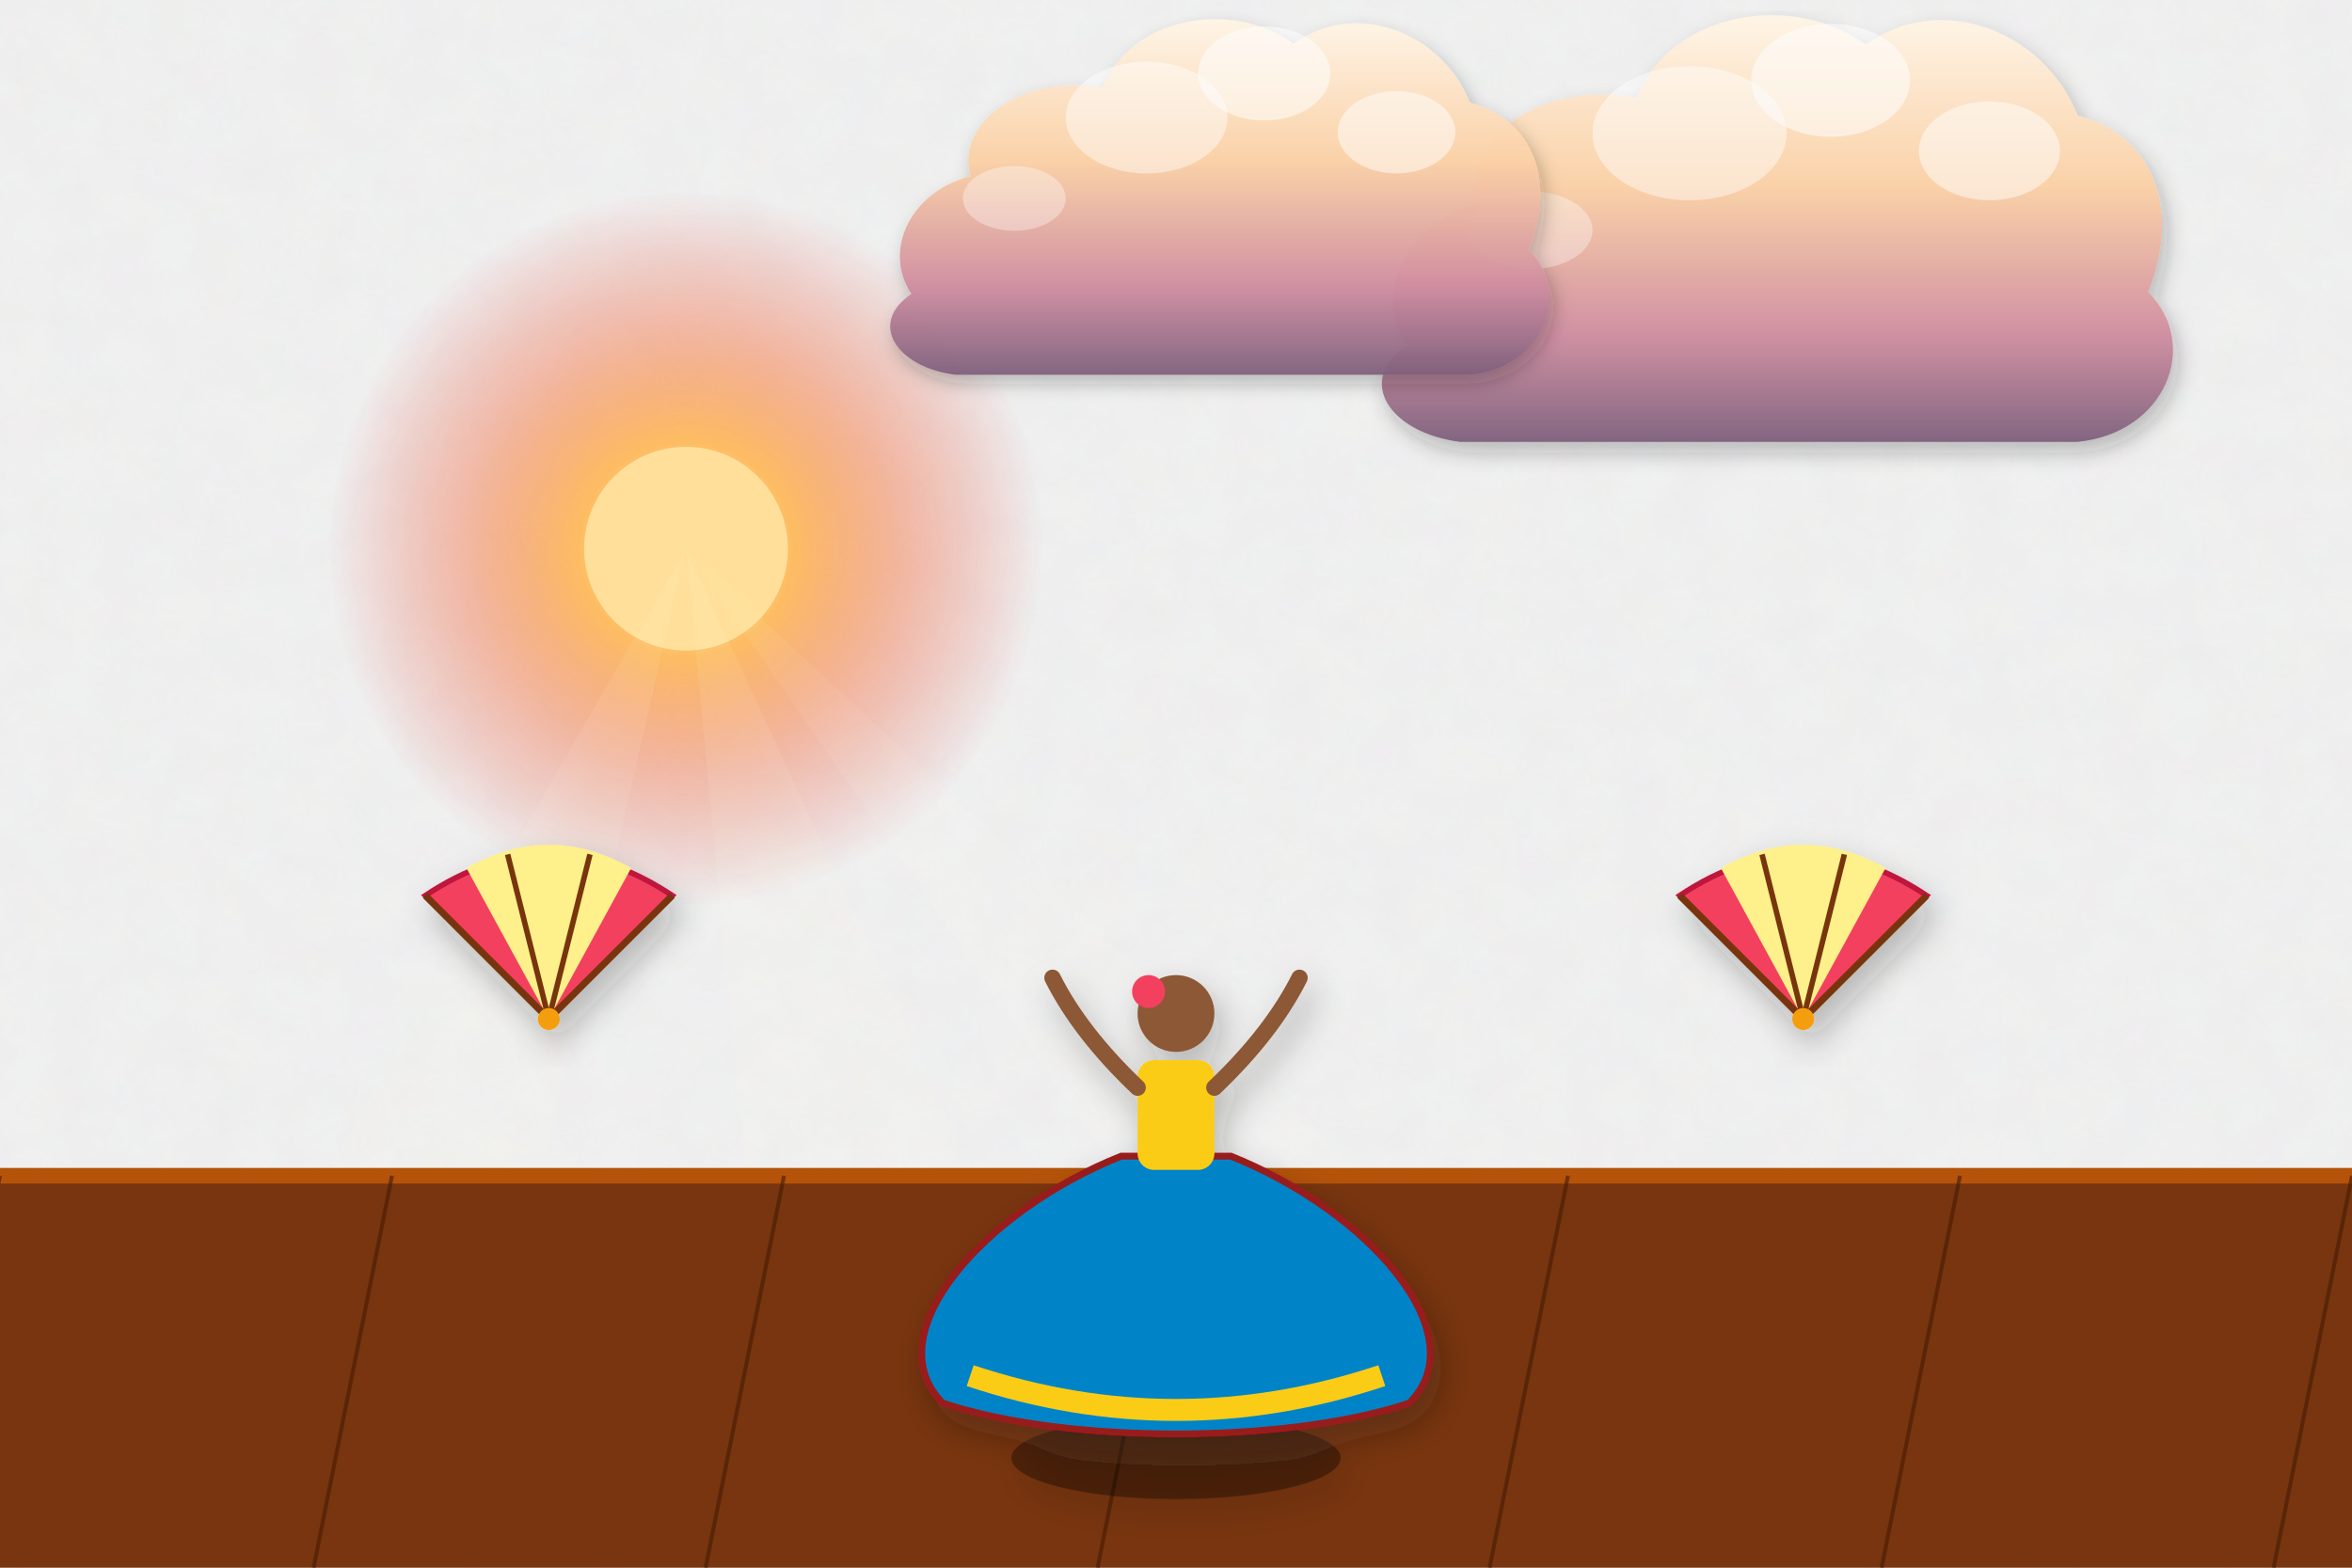
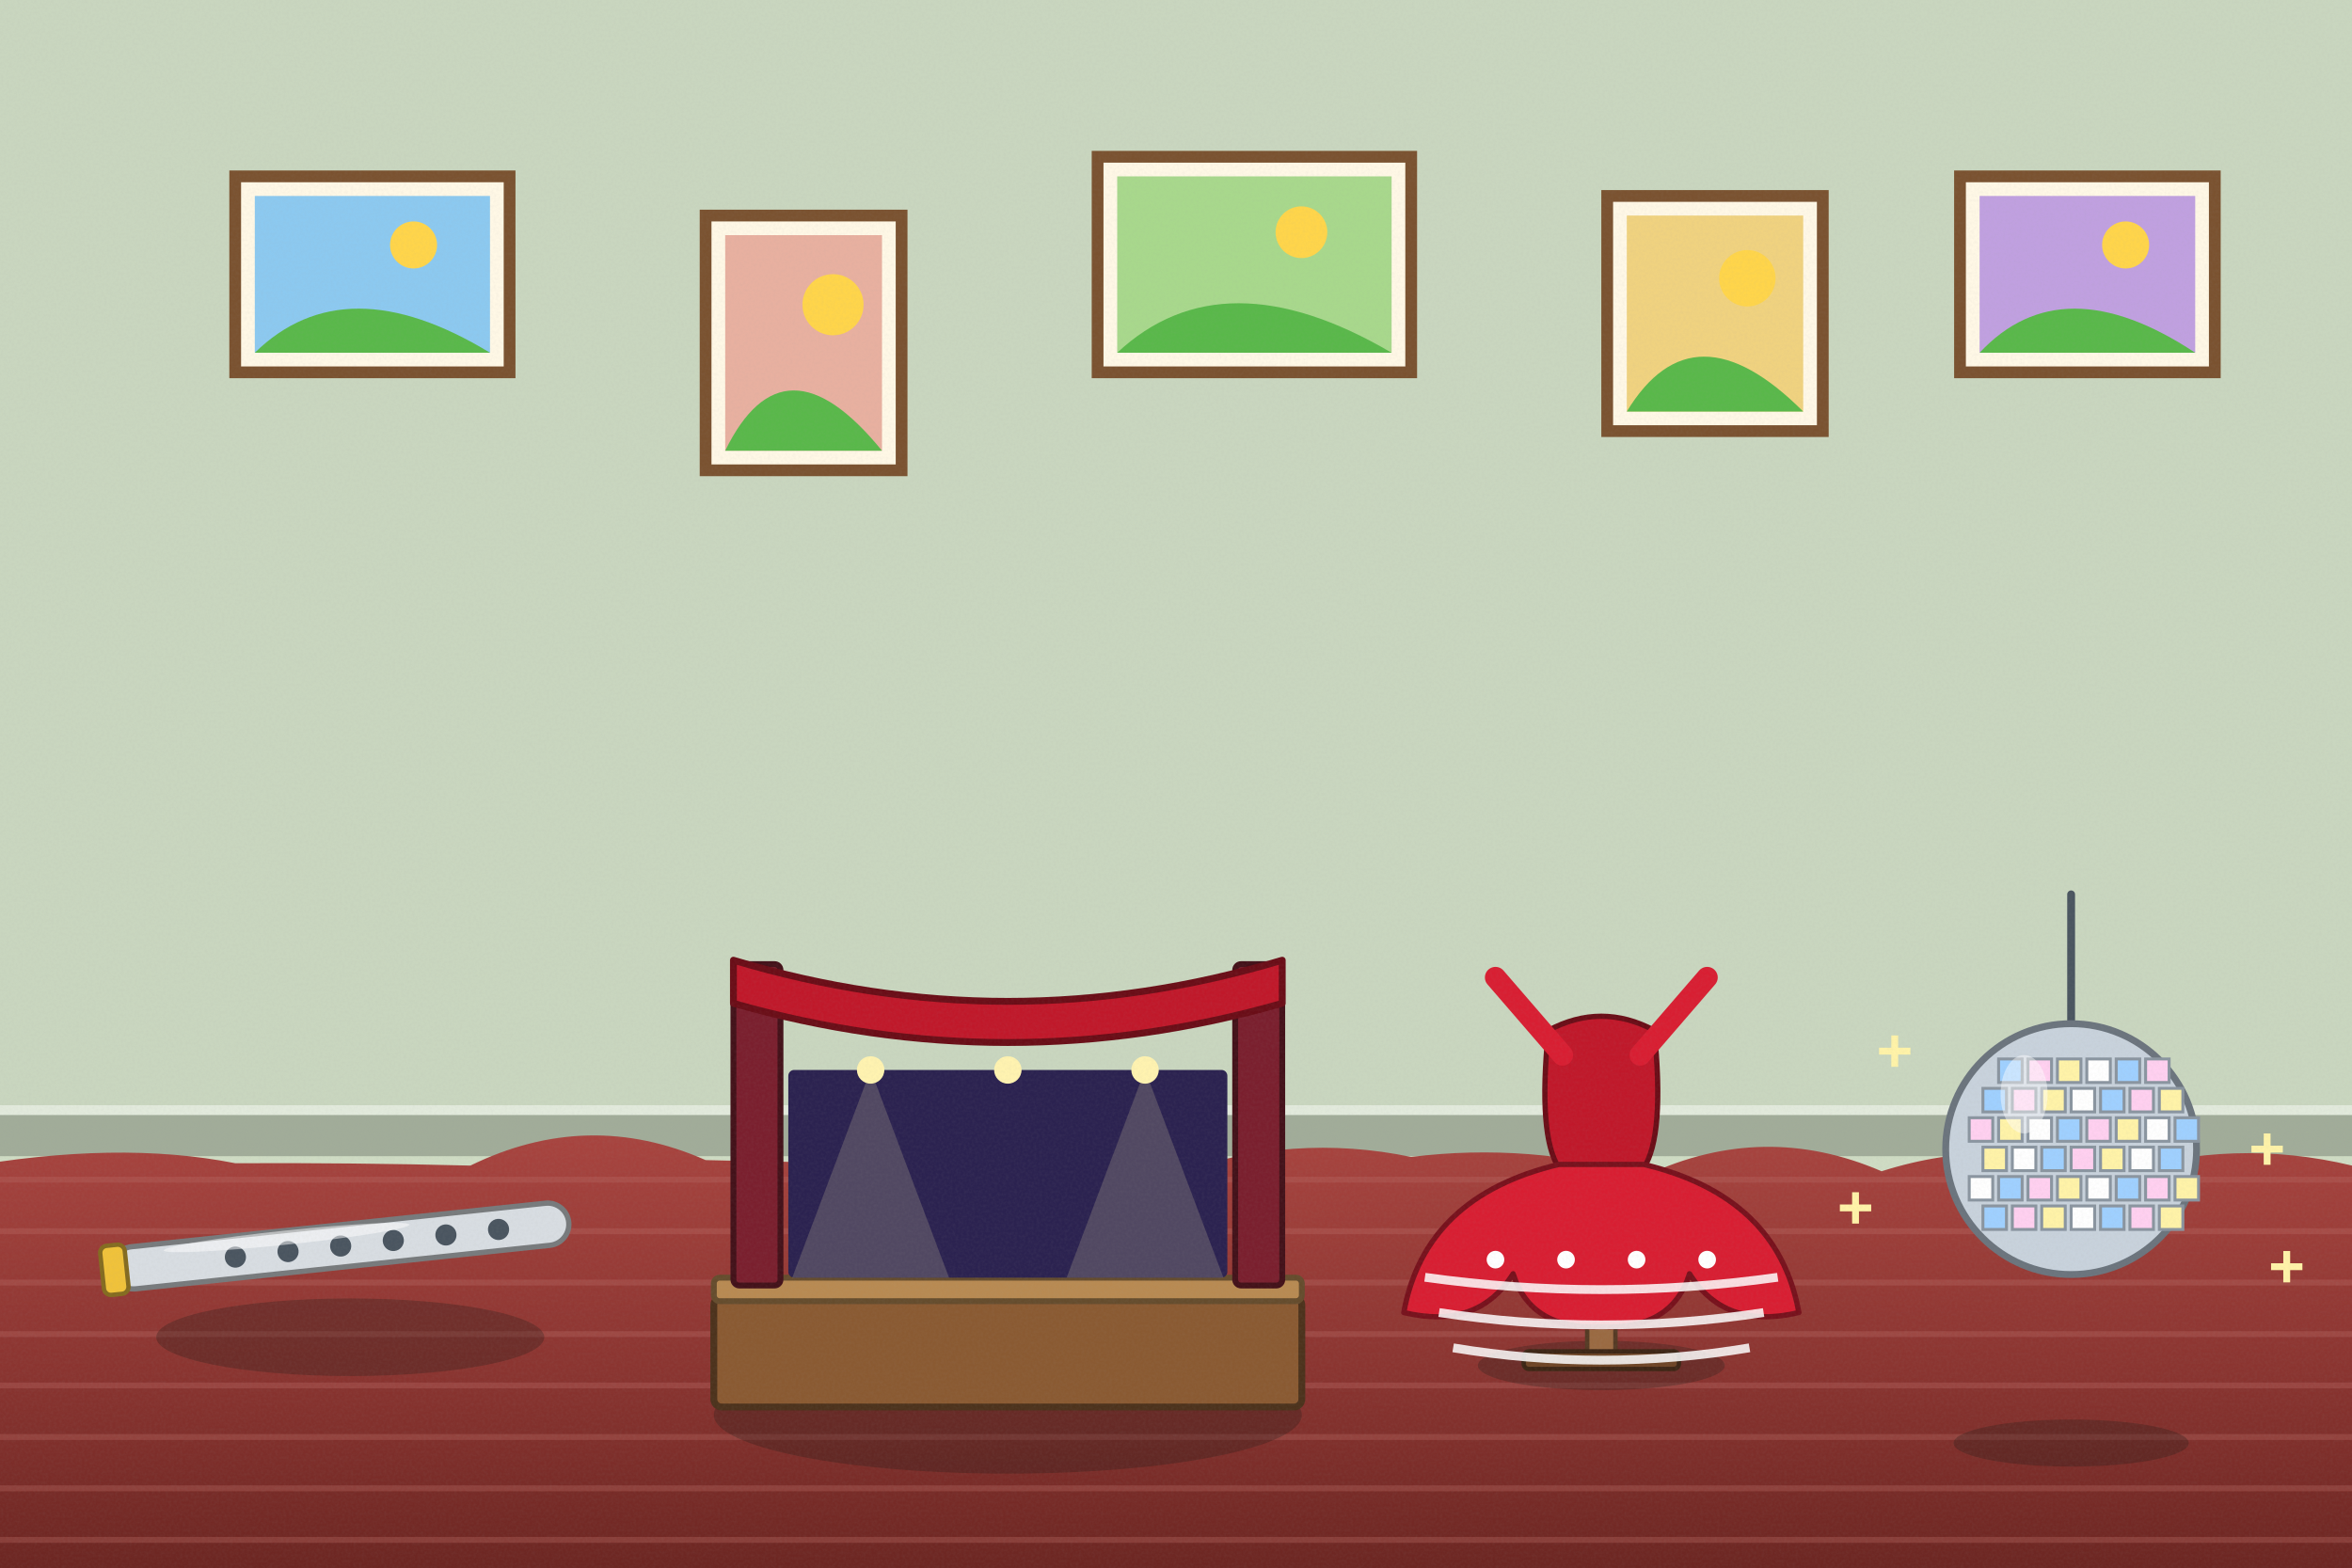
<svg xmlns="http://www.w3.org/2000/svg" viewBox="0 0 1200 800" width="1200" height="800">
  <defs>
-     <filter id="ghibliPaper" x="0%" y="0%" width="100%" height="100%">
-       <feTurbulence type="fractalNoise" baseFrequency="0.04" numOctaves="3" result="noise" seed="42" />
-       <feColorMatrix type="matrix" values="1 0 0 0 0  0 1 0 0 0  0 0 1 0 0  0 0 0 0.035 0" in="noise" result="coloredNoise" />
-       <feComposite operator="in" in2="SourceGraphic" />
-     </filter>
-     <filter id="softGlow" x="-20%" y="-20%" width="140%" height="140%">
-       <feGaussianBlur stdDeviation="8" result="blur" />
-       <feComposite in="SourceGraphic" in2="blur" operator="over" />
-     </filter>
-     <filter id="dropShadow" x="-20%" y="-20%" width="140%" height="140%">
-       <feDropShadow dx="3" dy="6" stdDeviation="6" flood-color="#141e28" flood-opacity="0.28" />
-     </filter>
-     <linearGradient id="skyDay" x1="0" y1="0" x2="0" y2="1">
-       <stop offset="0%" stop-color="#236ca7" />
-       <stop offset="35%" stop-color="#5fa3d6" />
-       <stop offset="70%" stop-color="#b8e1f2" />
-       <stop offset="100%" stop-color="#fdf3dc" />
-     </linearGradient>
-     <linearGradient id="skySunset" x1="0" y1="0" x2="0" y2="1">
-       <stop offset="0%" stop-color="#31396b" />
-       <stop offset="35%" stop-color="#73507b" />
-       <stop offset="65%" stop-color="#cb6b5c" />
-       <stop offset="85%" stop-color="#f29e5a" />
-       <stop offset="100%" stop-color="#fedaa2" />
-     </linearGradient>
-     <linearGradient id="skyDusk" x1="0" y1="0" x2="0" y2="1">
-       <stop offset="0%" stop-color="#121832" />
-       <stop offset="40%" stop-color="#262f56" />
-       <stop offset="70%" stop-color="#4e3d64" />
-       <stop offset="90%" stop-color="#915264" />
-       <stop offset="100%" stop-color="#d6846c" />
-     </linearGradient>
-     <linearGradient id="cloudBodyDay" x1="0" y1="0" x2="0" y2="1">
-       <stop offset="0%" stop-color="#ffffff" />
-       <stop offset="45%" stop-color="#fcf8f0" />
-       <stop offset="80%" stop-color="#d9e4ec" />
-       <stop offset="100%" stop-color="#b6c8d7" />
-     </linearGradient>
-     <linearGradient id="cloudBodySunset" x1="0" y1="0" x2="0" y2="1">
-       <stop offset="0%" stop-color="#fff5e6" />
-       <stop offset="40%" stop-color="#fbd0a5" />
-       <stop offset="75%" stop-color="#cf8ca0" />
-       <stop offset="100%" stop-color="#7e607c" />
-     </linearGradient>
-     <radialGradient id="sunGlowDay" cx="50%" cy="50%" r="50%">
-       <stop offset="0%" stop-color="#fffced" stop-opacity="1" />
-       <stop offset="35%" stop-color="#ffebaa" stop-opacity="0.85" />
-       <stop offset="70%" stop-color="#ffd573" stop-opacity="0.35" />
-       <stop offset="100%" stop-color="#ffd573" stop-opacity="0" />
-     </radialGradient>
-     <radialGradient id="sunGlowSunset" cx="50%" cy="50%" r="50%">
-       <stop offset="0%" stop-color="#fff8db" stop-opacity="1" />
-       <stop offset="30%" stop-color="#ffb753" stop-opacity="0.9" />
-       <stop offset="65%" stop-color="#f46e45" stop-opacity="0.4" />
-       <stop offset="100%" stop-color="#e04a43" stop-opacity="0" />
-     </radialGradient>
-     <linearGradient id="hillDistant" x1="0" y1="0" x2="0" y2="1">
-       <stop offset="0%" stop-color="#6e94a8" />
-       <stop offset="100%" stop-color="#93b9c7" />
-     </linearGradient>
-     <linearGradient id="hillMid" x1="0" y1="0" x2="0" y2="1">
-       <stop offset="0%" stop-color="#4a7c4f" />
-       <stop offset="50%" stop-color="#3c6a40" />
-       <stop offset="100%" stop-color="#2d5231" />
-     </linearGradient>
-     <linearGradient id="hillNear" x1="0" y1="0" x2="0" y2="1">
-       <stop offset="0%" stop-color="#699e4c" />
-       <stop offset="60%" stop-color="#4c7e33" />
-       <stop offset="100%" stop-color="#2f5720" />
-     </linearGradient>
-     <linearGradient id="woodTone" x1="0" y1="0" x2="0" y2="1">
-       <stop offset="0%" stop-color="#9c6d48" />
-       <stop offset="50%" stop-color="#784f30" />
-       <stop offset="100%" stop-color="#55341c" />
-     </linearGradient>
-     <linearGradient id="brassTone" x1="0" y1="0" x2="1" y2="1">
-       <stop offset="0%" stop-color="#ffe699" />
-       <stop offset="35%" stop-color="#d9a536" />
-       <stop offset="70%" stop-color="#996c14" />
-       <stop offset="100%" stop-color="#5e4007" />
+     <linearGradient id="woodTone" x1="0" y1="0" x2="1" y2="0">
+       <stop offset="0" stop-color="#a77649" />
+       <stop offset=".5" stop-color="#7d5231" />
+       <stop offset="1" stop-color="#5a381e" />
    </linearGradient>
    <linearGradient id="stoneTone" x1="0" y1="0" x2="0" y2="1">
-       <stop offset="0%" stop-color="#c5beb3" />
-       <stop offset="60%" stop-color="#999184" />
-       <stop offset="100%" stop-color="#6c6458" />
+       <stop offset="0" stop-color="#c5beb3" />
+       <stop offset="1" stop-color="#7c7468" />
    </linearGradient>
-     <linearGradient id="waterTone" x1="0" y1="0" x2="0" y2="1">
-       <stop offset="0%" stop-color="#47a5be" />
-       <stop offset="50%" stop-color="#2a7796" />
-       <stop offset="100%" stop-color="#144d6a" />
+     <filter id="softShadow" x="-20%" y="-20%" width="140%" height="140%">
+       <feDropShadow dx="2" dy="5" stdDeviation="4" flood-color="#1b1a14" flood-opacity=".25" />
+     </filter>
+     <filter id="grain" x="0" y="0" width="100%" height="100%">
+       <feTurbulence type="fractalNoise" baseFrequency=".7" numOctaves="2" seed="11" />
+       <feColorMatrix type="matrix" values="0 0 0 0 .34  0 0 0 0 .34  0 0 0 0 .32  0 0 0 .22 -.07" />
+     </filter>
+     <linearGradient id="gndG" x1="0" y1="0" x2="0" y2="1">
+       <stop offset="0" stop-color="#a8443f" />
+       <stop offset=".5" stop-color="#8a3430" />
+       <stop offset="1" stop-color="#66231f" />
    </linearGradient>
  </defs>
-   <rect width="1200" height="800" fill="url(#skySunset)" filter="url(#ghibliPaper)" />
+   <rect width="1200" height="800" fill="#cfdcc4" />
+   <rect x="0" y="0" width="1200" height="590" fill="#becab4" opacity=".35" />
+   <rect x="0" y="568" width="1200" height="22" fill="#a1ac99" />
+   <rect x="0" y="564" width="1200" height="5" fill="#e2eadc" />
  <g>
-     <circle cx="350" cy="280" r="182" fill="url(#sunGlowSunset)" />
-     <circle cx="350" cy="280" r="52" fill="#ffdf99" />
-     <polygon points="350,280 50,800 230,800" fill="#fffbe6" opacity="0.08" />
-     <polygon points="350,280 400,800 590,800" fill="#fffbe6" opacity="0.08" />
-     <polygon points="350,280 710,800 910,800" fill="#fffbe6" opacity="0.06" />
+     <rect x="120" y="90" width="140" height="100" fill="#fff8e6" stroke="#7a5230" stroke-width="6" />
+     <rect x="130" y="100" width="120" height="80" fill="#8cc9f0" />
+     <circle cx="211" cy="125" r="12" fill="#ffd54a" />
+     <path d="M130,180 Q176,135 250,180 Z" fill="#59b84a" />
+     <rect x="360" y="110" width="100" height="130" fill="#fff8e6" stroke="#7a5230" stroke-width="6" />
+     <rect x="370" y="120" width="80" height="110" fill="#e8b0a0" />
+     <circle cx="425" cy="155.5" r="15.6" fill="#ffd54a" />
+     <path d="M370,230 Q400,168.5 450,230 Z" fill="#59b84a" />
+     <rect x="560" y="80" width="160" height="110" fill="#fff8e6" stroke="#7a5230" stroke-width="6" />
+     <rect x="570" y="90" width="140" height="90" fill="#a8d88c" />
+     <circle cx="664" cy="118.5" r="13.2" fill="#ffd54a" />
+     <path d="M570,180 Q624,129.5 710,180 Z" fill="#59b84a" />
+     <rect x="820" y="100" width="110" height="120" fill="#fff8e6" stroke="#7a5230" stroke-width="6" />
+     <rect x="830" y="110" width="90" height="100" fill="#f0d27f" />
+     <circle cx="891.5" cy="142" r="14.4" fill="#ffd54a" />
+     <path d="M830,210 Q864,154 920,210 Z" fill="#59b84a" />
+     <rect x="1000" y="90" width="130" height="100" fill="#fff8e6" stroke="#7a5230" stroke-width="6" />
+     <rect x="1010" y="100" width="110" height="80" fill="#c0a0e0" />
+     <circle cx="1084.5" cy="125" r="12" fill="#ffd54a" />
+     <path d="M1010,180 Q1052,135 1120,180 Z" fill="#59b84a" />
  </g>
-   <g transform="translate(880, 140) scale(0.9)" opacity="0.95">
-     <path d="M-180,40        C-200,10 -180,-30 -140,-40        C-150,-80 -100,-110 -50,-100        C-30,-150 40,-160 80,-130        C120,-160 180,-140 200,-90        C240,-80 260,-40 240,10        C270,40 250,90 200,95        L-150,95        C-190,90 -210,60 -180,40 Z" fill="url(#cloudBodySunset)" filter="url(#dropShadow)" />
-     <ellipse cx="60" cy="-110" rx="45" ry="32" fill="#ffffff" opacity="0.55" />
-     <ellipse cx="-20" cy="-80" rx="55" ry="38" fill="#ffffff" opacity="0.45" />
-     <ellipse cx="150" cy="-70" rx="40" ry="28" fill="#ffffff" opacity="0.5" />
-     <ellipse cx="-110" cy="-25" rx="35" ry="22" fill="#ffffff" opacity="0.35" />
+   <g>
+     <path d="M-20,596 Q60,581.7 120,593.6 Q180,593.3 240,594.8 Q300,565.5 360,592 Q420,593.6 480,593.6 Q540,594.3 600,598.7 Q660,577.9 720,590.4 Q780,582.9 840,599.7 Q900,571.8 960,597.7 Q1020,578.6 1080,598.7 Q1140,580.4 1200,594.8 Q1260,574.7 1320,599.5 L1240,820 L-20,820 Z" fill="url(#gndG)" />
+     <line x1="-10" y1="602" x2="1210" y2="602" stroke="#b86662" stroke-width="3" opacity=".35" />
+     <line x1="-10" y1="628.3" x2="1210" y2="628.3" stroke="#b86662" stroke-width="3" opacity=".35" />
+     <line x1="-10" y1="654.5" x2="1210" y2="654.5" stroke="#b86662" stroke-width="3" opacity=".35" />
+     <line x1="-10" y1="680.8" x2="1210" y2="680.8" stroke="#b86662" stroke-width="3" opacity=".35" />
+     <line x1="-10" y1="707" x2="1210" y2="707" stroke="#b86662" stroke-width="3" opacity=".35" />
+     <line x1="-10" y1="733.3" x2="1210" y2="733.3" stroke="#b86662" stroke-width="3" opacity=".35" />
+     <line x1="-10" y1="759.5" x2="1210" y2="759.5" stroke="#b86662" stroke-width="3" opacity=".35" />
+     <line x1="-10" y1="785.8" x2="1210" y2="785.8" stroke="#b86662" stroke-width="3" opacity=".35" />
  </g>
-   <g transform="translate(600, 120) scale(0.75)" opacity="0.95">
-     <path d="M-180,40        C-200,10 -180,-30 -140,-40        C-150,-80 -100,-110 -50,-100        C-30,-150 40,-160 80,-130        C120,-160 180,-140 200,-90        C240,-80 260,-40 240,10        C270,40 250,90 200,95        L-150,95        C-190,90 -210,60 -180,40 Z" fill="url(#cloudBodySunset)" filter="url(#dropShadow)" />
-     <ellipse cx="60" cy="-110" rx="45" ry="32" fill="#ffffff" opacity="0.55" />
-     <ellipse cx="-20" cy="-80" rx="55" ry="38" fill="#ffffff" opacity="0.45" />
-     <ellipse cx="150" cy="-70" rx="40" ry="28" fill="#ffffff" opacity="0.5" />
-     <ellipse cx="-110" cy="-25" rx="35" ry="22" fill="#ffffff" opacity="0.35" />
+   <g transform="translate(178.7,682.4) scale(0.9)">
+     <ellipse cx="0" cy="0" rx="110" ry="22" fill="#1b1a14" opacity="0.28" />
+     <g transform="rotate(-6)">
+       <rect x="-130" y="-64" width="260" height="24" rx="12" fill="#d8dde2" stroke="#777a7c" stroke-width="3" />
+       <circle cx="-60" cy="-52" r="6" fill="#4a5560" />
+       <circle cx="-30" cy="-52" r="6" fill="#4a5560" />
+       <circle cx="0" cy="-52" r="6" fill="#4a5560" />
+       <circle cx="30" cy="-52" r="6" fill="#4a5560" />
+       <circle cx="60" cy="-52" r="6" fill="#4a5560" />
+       <circle cx="90" cy="-52" r="6" fill="#4a5560" />
+       <rect x="-136" y="-66" width="14" height="28" rx="4" fill="#f0c23a" stroke="#846b20" stroke-width="2.5" />
+       <ellipse cx="-30" cy="-60" rx="70" ry="4" fill="#ffffff" opacity="0.5" />
+     </g>
  </g>
-   <polygon points="-50,600 1250,600 1250,800 -50,800" fill="#78350f" />
-   <line x1="-50" y1="600" x2="1250" y2="600" stroke="#b45309" stroke-width="8" />
-   <line x1="0" y1="600" x2="-40" y2="800" stroke="#451a03" stroke-width="2" opacity="0.6" />
-   <line x1="200" y1="600" x2="160" y2="800" stroke="#451a03" stroke-width="2" opacity="0.6" />
-   <line x1="400" y1="600" x2="360" y2="800" stroke="#451a03" stroke-width="2" opacity="0.6" />
-   <line x1="600" y1="600" x2="560" y2="800" stroke="#451a03" stroke-width="2" opacity="0.6" />
-   <line x1="800" y1="600" x2="760" y2="800" stroke="#451a03" stroke-width="2" opacity="0.6" />
-   <line x1="1000" y1="600" x2="960" y2="800" stroke="#451a03" stroke-width="2" opacity="0.6" />
-   <line x1="1200" y1="600" x2="1160" y2="800" stroke="#451a03" stroke-width="2" opacity="0.6" />
-   <g transform="translate(280, 520) scale(1.4)" filter="url(#dropShadow)">
-     <path d="M0,0 L-45,-45 Q0,-75 45,-45 Z" fill="#f43f5e" stroke="#be123c" stroke-width="2" />
-     <path d="M0,0 L-30,-55 Q0,-72 30,-55 Z" fill="#fef08a" />
-     <line x1="0" y1="0" x2="-45" y2="-45" stroke="#78350f" stroke-width="2.5" />
-     <line x1="0" y1="0" x2="-15" y2="-60" stroke="#78350f" stroke-width="2" />
-     <line x1="0" y1="0" x2="15" y2="-60" stroke="#78350f" stroke-width="2" />
-     <line x1="0" y1="0" x2="45" y2="-45" stroke="#78350f" stroke-width="2.5" />
-     <circle cx="0" cy="0" r="4" fill="#f59e0b" />
+   <g transform="translate(817,696.8) scale(0.9)">
+     <ellipse cx="0" cy="0" rx="70" ry="14" fill="#1b1a14" opacity="0.28" />
+     <rect x="-8" y="-60" width="16" height="58" rx="3" fill="#9a6a42" stroke="#553a24" stroke-width="2.5" />
+     <rect x="-44" y="-8" width="88" height="10" rx="3" fill="#6e4526" stroke="#3d2615" stroke-width="2.5" />
+     <path d="M-30,-190 Q-36,-130 -24,-112 L24,-112 Q36,-130 30,-190 Q0,-206 -30,-190 Z" fill="#c0182a" stroke="#6a0d17" stroke-width="3" stroke-linejoin="round" stroke-linecap="round" />
+     <path d="M-24,-114 Q-100,-96 -112,-30 Q-70,-20 -50,-52 Q-40,-20 0,-22 Q40,-20 50,-52 Q70,-20 112,-30 Q100,-96 24,-114 Z" fill="#d81e32" stroke="#77111c" stroke-width="3" stroke-linejoin="round" stroke-linecap="round" />
+     <path d="M-100,-50 Q0,-36 100,-50" stroke="#fff" stroke-width="5" fill="none" opacity=".85" />
+     <path d="M-92,-30 Q0,-16 92,-30" stroke="#fff" stroke-width="5" fill="none" opacity=".85" />
+     <path d="M-84,-10 Q0,4 84,-10" stroke="#fff" stroke-width="5" fill="none" opacity=".85" />
+     <circle cx="-60" cy="-60" r="5" fill="#fff" />
+     <circle cx="-20" cy="-60" r="5" fill="#fff" />
+     <circle cx="20" cy="-60" r="5" fill="#fff" />
+     <circle cx="60" cy="-60" r="5" fill="#fff" />
+     <line x1="-22" y1="-176" x2="-60" y2="-220" stroke="#d81e32" stroke-width="12" stroke-linecap="round" />
+     <line x1="22" y1="-176" x2="60" y2="-220" stroke="#d81e32" stroke-width="12" stroke-linecap="round" />
  </g>
-   <g transform="translate(920, 520) scale(1.4)" filter="url(#dropShadow)">
-     <path d="M0,0 L-45,-45 Q0,-75 45,-45 Z" fill="#f43f5e" stroke="#be123c" stroke-width="2" />
-     <path d="M0,0 L-30,-55 Q0,-72 30,-55 Z" fill="#fef08a" />
-     <line x1="0" y1="0" x2="-45" y2="-45" stroke="#78350f" stroke-width="2.5" />
-     <line x1="0" y1="0" x2="-15" y2="-60" stroke="#78350f" stroke-width="2" />
-     <line x1="0" y1="0" x2="15" y2="-60" stroke="#78350f" stroke-width="2" />
-     <line x1="0" y1="0" x2="45" y2="-45" stroke="#78350f" stroke-width="2.5" />
-     <circle cx="0" cy="0" r="4" fill="#f59e0b" />
+   <g transform="translate(514.2,722) scale(1)">
+     <ellipse cx="0" cy="0" rx="150" ry="30" fill="#1b1a14" opacity="0.28" />
+     <rect x="-150" y="-60" width="300" height="56" rx="4" fill="#8a5a32" stroke="#4c321c" stroke-width="3.5" />
+     <rect x="-150" y="-70" width="300" height="12" rx="3" fill="#b88a52" stroke="#654c2d" stroke-width="3" />
+     <rect x="-140" y="-230" width="24" height="164" rx="3" fill="#7a1f2e" stroke="#431119" stroke-width="3" />
+     <rect x="116" y="-230" width="24" height="164" rx="3" fill="#7a1f2e" stroke="#431119" stroke-width="3" />
+     <path d="M-140,-232 Q0,-190 140,-232 L140,-210 Q0,-170 -140,-210 Z" fill="#c0182a" stroke="#6a0d17" stroke-width="3.5" stroke-linejoin="round" stroke-linecap="round" />
+     <rect x="-112" y="-176" width="224" height="106" rx="3" fill="#2b2250" stroke="#18132c" stroke-width="0" />
+     <circle cx="-70" cy="-176" r="7" fill="#fff3b0" />
+     <circle cx="0" cy="-176" r="7" fill="#fff3b0" />
+     <circle cx="70" cy="-176" r="7" fill="#fff3b0" />
+     <polygon points="-70,-176 -110,-70 -30,-70" fill="#fff3b0" opacity=".18" />
+     <polygon points="70,-176 30,-70 110,-70" fill="#fff3b0" opacity=".18" />
  </g>
-   <g transform="translate(600, 590) scale(1.4)" filter="url(#dropShadow)">
-     <ellipse cx="0" cy="110" rx="60" ry="15" fill="#000000" opacity="0.35" />
-     <path d="M-20,0        C-70,20 -110,65 -85,90        C-40,105 40,105 85,90        C110,65 70,20 20,0 Z" fill="#0284c7" stroke="#991b1b" stroke-width="2.5" />
-     <path d="M-75,80 Q0,105 75,80" stroke="#facc15" stroke-width="8" fill="none" />
-     <rect x="-14" y="-35" width="28" height="40" rx="6" fill="#facc15" />
-     <circle cx="0" cy="-52" r="14" fill="#8c5836" />
-     <path d="M-14,-25 Q-35,-45 -45,-65 M14,-25 Q35,-45 45,-65" stroke="#8c5836" stroke-width="6" stroke-linecap="round" fill="none" />
-     <circle cx="-10" cy="-60" r="6" fill="#f43f5e" />
+   <g transform="translate(1056.7,736.4) scale(1)">
+     <line x1="0" y1="-280" x2="0" y2="-190" stroke="#4a5560" stroke-width="4" stroke-linecap="round" />
+     <circle cx="0" cy="-150" r="64" fill="#c8d2dc" stroke="#6b747d" stroke-width="3.5" />
+     <rect x="-37" y="-196" width="12" height="12" fill="#9fd0ff" stroke="#8a95a0" stroke-width="1.5" />
+     <rect x="-22" y="-196" width="12" height="12" fill="#ffd0f0" stroke="#8a95a0" stroke-width="1.5" />
+     <rect x="-7" y="-196" width="12" height="12" fill="#fff3a8" stroke="#8a95a0" stroke-width="1.5" />
+     <rect x="8" y="-196" width="12" height="12" fill="#ffffff" stroke="#8a95a0" stroke-width="1.5" />
+     <rect x="23" y="-196" width="12" height="12" fill="#9fd0ff" stroke="#8a95a0" stroke-width="1.5" />
+     <rect x="38" y="-196" width="12" height="12" fill="#ffd0f0" stroke="#8a95a0" stroke-width="1.5" />
+     <rect x="-45" y="-181" width="12" height="12" fill="#9fd0ff" stroke="#8a95a0" stroke-width="1.5" />
+     <rect x="-30" y="-181" width="12" height="12" fill="#ffd0f0" stroke="#8a95a0" stroke-width="1.5" />
+     <rect x="-15" y="-181" width="12" height="12" fill="#fff3a8" stroke="#8a95a0" stroke-width="1.5" />
+     <rect x="0" y="-181" width="12" height="12" fill="#ffffff" stroke="#8a95a0" stroke-width="1.5" />
+     <rect x="15" y="-181" width="12" height="12" fill="#9fd0ff" stroke="#8a95a0" stroke-width="1.5" />
+     <rect x="30" y="-181" width="12" height="12" fill="#ffd0f0" stroke="#8a95a0" stroke-width="1.5" />
+     <rect x="45" y="-181" width="12" height="12" fill="#fff3a8" stroke="#8a95a0" stroke-width="1.5" />
+     <rect x="-52" y="-166" width="12" height="12" fill="#ffd0f0" stroke="#8a95a0" stroke-width="1.5" />
+     <rect x="-37" y="-166" width="12" height="12" fill="#fff3a8" stroke="#8a95a0" stroke-width="1.5" />
+     <rect x="-22" y="-166" width="12" height="12" fill="#ffffff" stroke="#8a95a0" stroke-width="1.5" />
+     <rect x="-7" y="-166" width="12" height="12" fill="#9fd0ff" stroke="#8a95a0" stroke-width="1.5" />
+     <rect x="8" y="-166" width="12" height="12" fill="#ffd0f0" stroke="#8a95a0" stroke-width="1.5" />
+     <rect x="23" y="-166" width="12" height="12" fill="#fff3a8" stroke="#8a95a0" stroke-width="1.5" />
+     <rect x="38" y="-166" width="12" height="12" fill="#ffffff" stroke="#8a95a0" stroke-width="1.5" />
+     <rect x="53" y="-166" width="12" height="12" fill="#9fd0ff" stroke="#8a95a0" stroke-width="1.5" />
+     <rect x="-45" y="-151" width="12" height="12" fill="#fff3a8" stroke="#8a95a0" stroke-width="1.5" />
+     <rect x="-30" y="-151" width="12" height="12" fill="#ffffff" stroke="#8a95a0" stroke-width="1.5" />
+     <rect x="-15" y="-151" width="12" height="12" fill="#9fd0ff" stroke="#8a95a0" stroke-width="1.5" />
+     <rect x="0" y="-151" width="12" height="12" fill="#ffd0f0" stroke="#8a95a0" stroke-width="1.5" />
+     <rect x="15" y="-151" width="12" height="12" fill="#fff3a8" stroke="#8a95a0" stroke-width="1.5" />
+     <rect x="30" y="-151" width="12" height="12" fill="#ffffff" stroke="#8a95a0" stroke-width="1.5" />
+     <rect x="45" y="-151" width="12" height="12" fill="#9fd0ff" stroke="#8a95a0" stroke-width="1.5" />
+     <rect x="-52" y="-136" width="12" height="12" fill="#ffffff" stroke="#8a95a0" stroke-width="1.5" />
+     <rect x="-37" y="-136" width="12" height="12" fill="#9fd0ff" stroke="#8a95a0" stroke-width="1.5" />
+     <rect x="-22" y="-136" width="12" height="12" fill="#ffd0f0" stroke="#8a95a0" stroke-width="1.5" />
+     <rect x="-7" y="-136" width="12" height="12" fill="#fff3a8" stroke="#8a95a0" stroke-width="1.5" />
+     <rect x="8" y="-136" width="12" height="12" fill="#ffffff" stroke="#8a95a0" stroke-width="1.5" />
+     <rect x="23" y="-136" width="12" height="12" fill="#9fd0ff" stroke="#8a95a0" stroke-width="1.5" />
+     <rect x="38" y="-136" width="12" height="12" fill="#ffd0f0" stroke="#8a95a0" stroke-width="1.5" />
+     <rect x="53" y="-136" width="12" height="12" fill="#fff3a8" stroke="#8a95a0" stroke-width="1.5" />
+     <rect x="-45" y="-121" width="12" height="12" fill="#9fd0ff" stroke="#8a95a0" stroke-width="1.5" />
+     <rect x="-30" y="-121" width="12" height="12" fill="#ffd0f0" stroke="#8a95a0" stroke-width="1.5" />
+     <rect x="-15" y="-121" width="12" height="12" fill="#fff3a8" stroke="#8a95a0" stroke-width="1.5" />
+     <rect x="0" y="-121" width="12" height="12" fill="#ffffff" stroke="#8a95a0" stroke-width="1.5" />
+     <rect x="15" y="-121" width="12" height="12" fill="#9fd0ff" stroke="#8a95a0" stroke-width="1.5" />
+     <rect x="30" y="-121" width="12" height="12" fill="#ffd0f0" stroke="#8a95a0" stroke-width="1.5" />
+     <rect x="45" y="-121" width="12" height="12" fill="#fff3a8" stroke="#8a95a0" stroke-width="1.5" />
+     <ellipse cx="-24" cy="-178" rx="12" ry="20" fill="#ffffff" opacity="0.45" />
+     <ellipse cx="0" cy="0" rx="60" ry="12" fill="#1b1a14" opacity="0.28" />
+     <rect x="-4" y="-90" width="8" height="86" rx="3" fill="none" stroke="#252525" stroke-width="0" />
+     <path d="M-110,-128 L-110,-112 M-118,-120 L-102,-120" stroke="#fff3a8" stroke-width="3.5" />
+     <path d="M100,-158 L100,-142 M92,-150 L108,-150" stroke="#fff3a8" stroke-width="3.5" />
+     <path d="M-90,-208 L-90,-192 M-98,-200 L-82,-200" stroke="#fff3a8" stroke-width="3.5" />
+     <path d="M110,-98 L110,-82 M102,-90 L118,-90" stroke="#fff3a8" stroke-width="3.5" />
  </g>
+   <rect x="-1" y="0" width="1202" height="800" filter="url(#grain)" opacity=".55" />
</svg>
